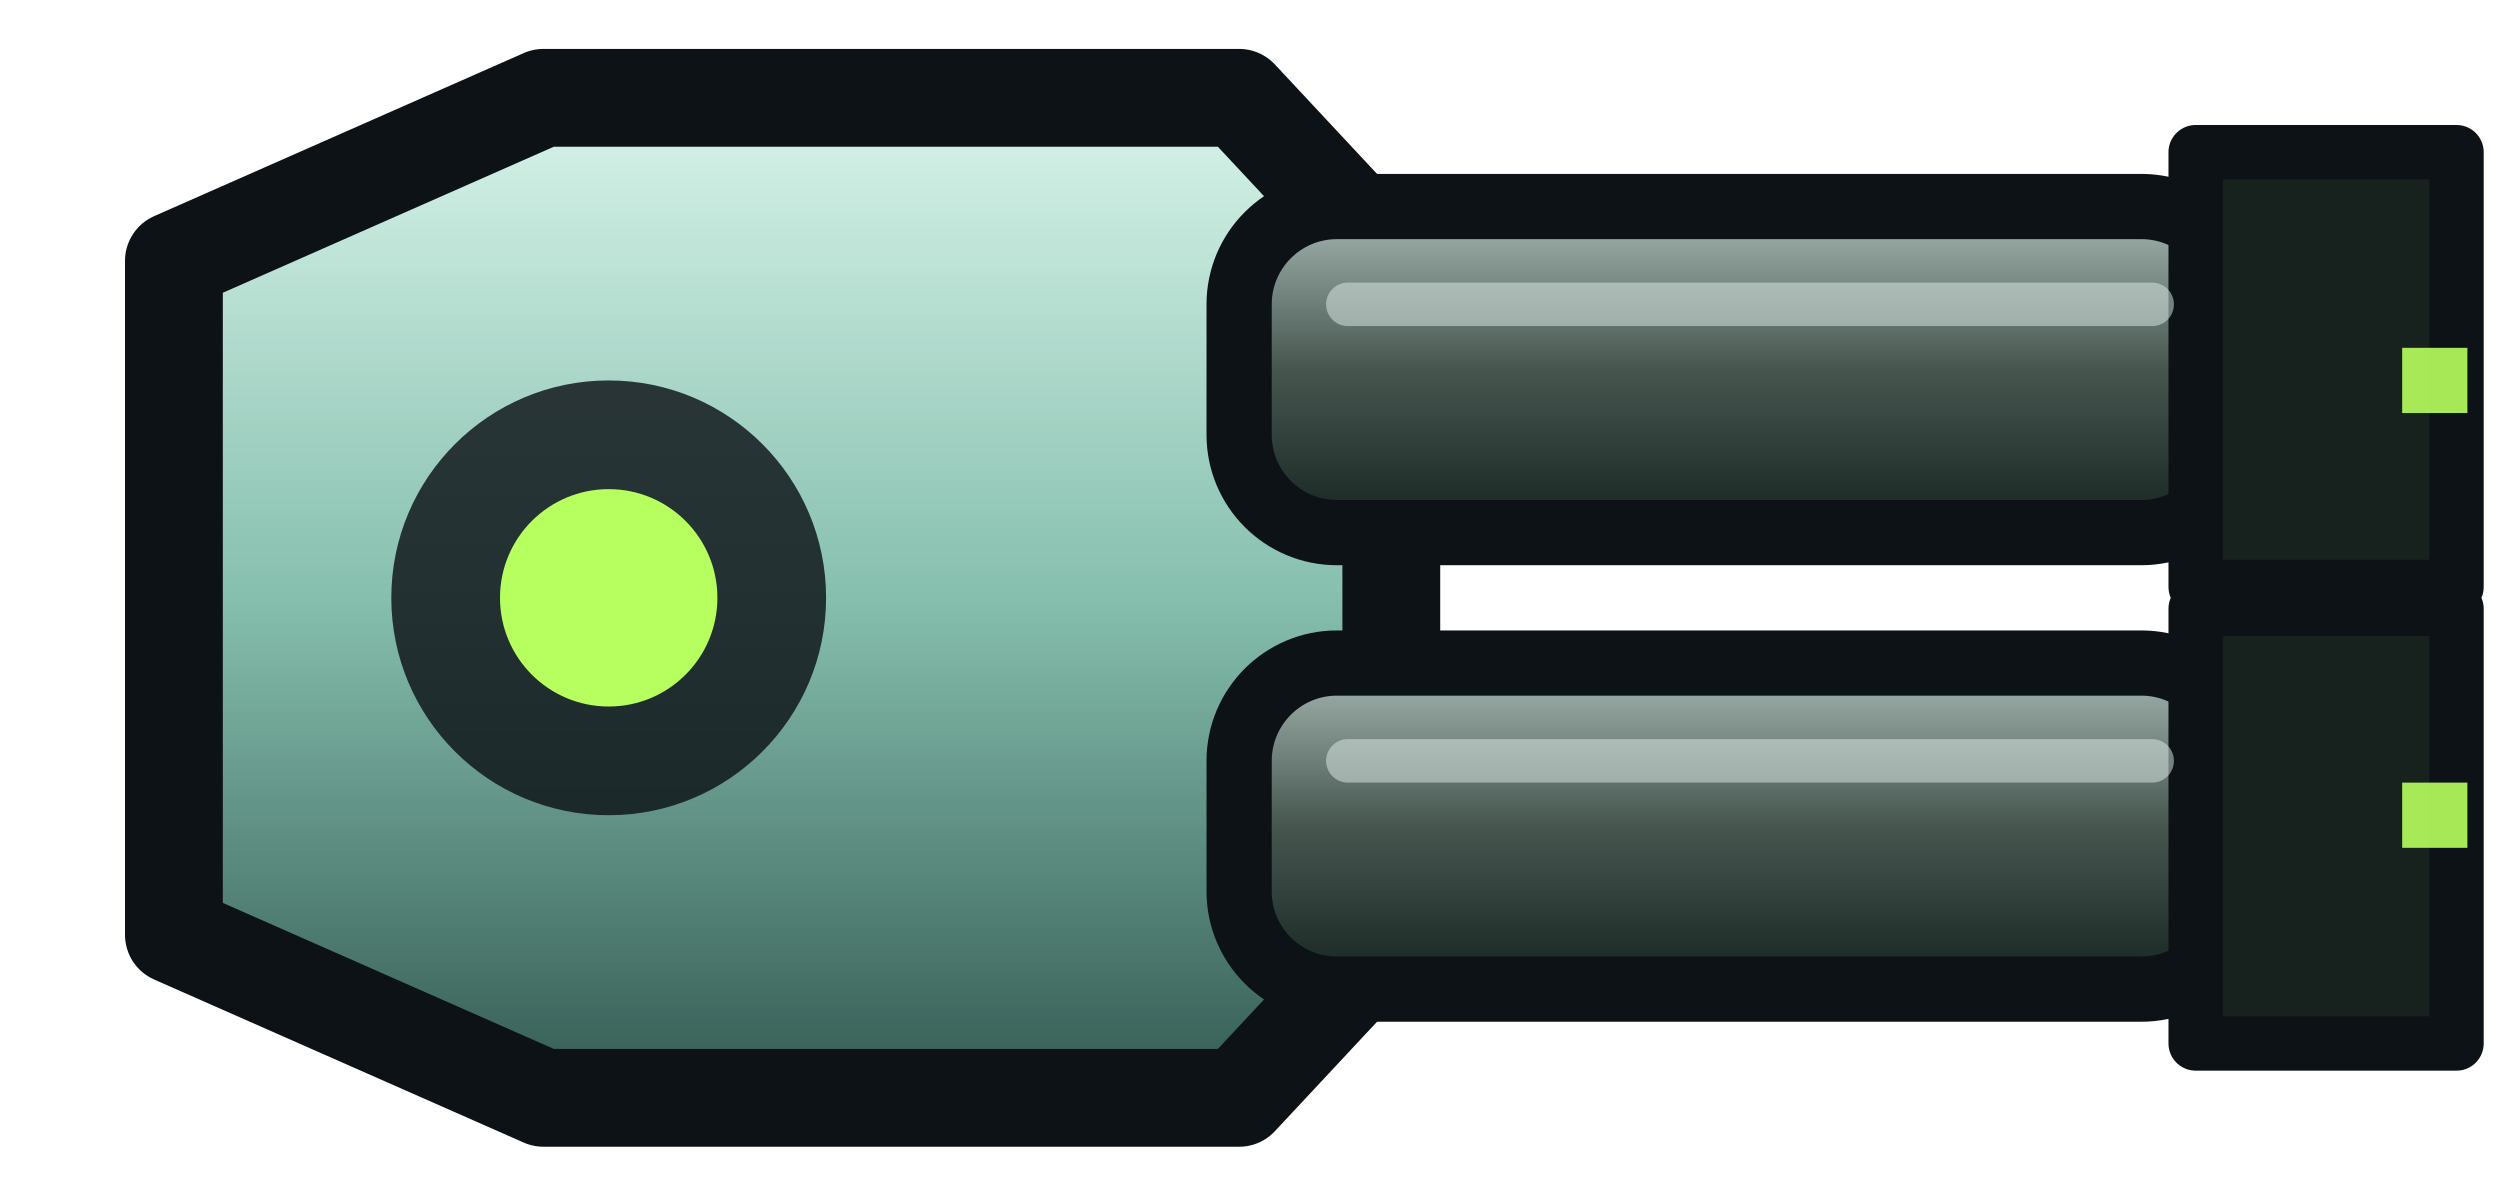
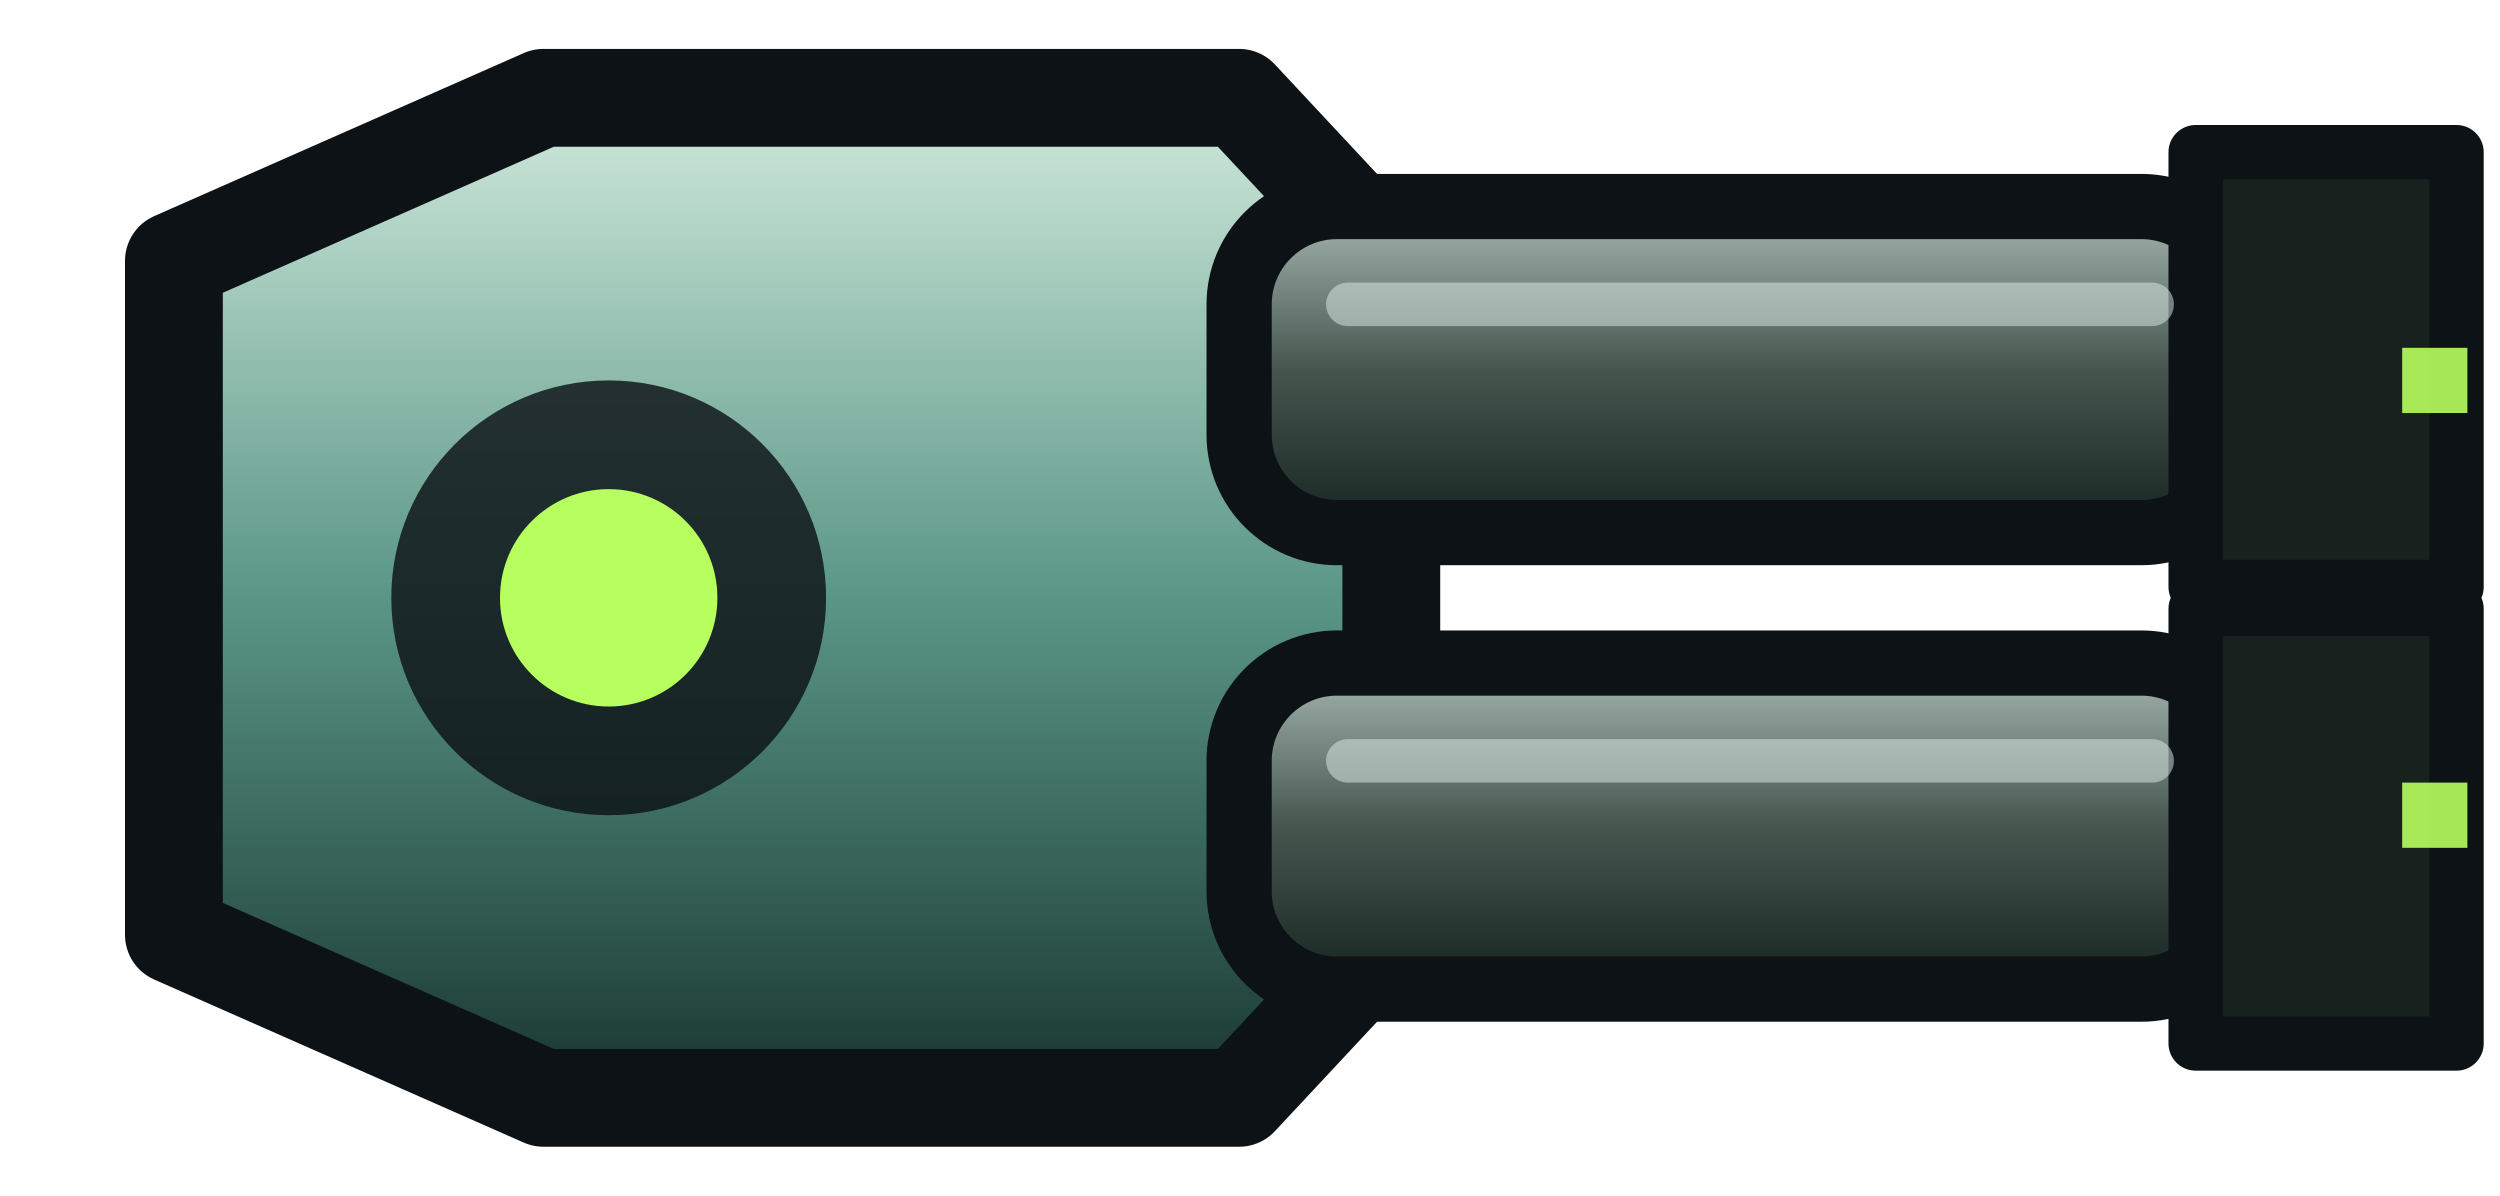
<svg xmlns="http://www.w3.org/2000/svg" width="23" height="11" viewBox="0 0 23 11">
  <defs>
    <linearGradient id="steel" x1="0" y1="0" x2="0" y2="1">
      <stop offset="0" stop-color="#a8b8b4" />
      <stop offset="0.5" stop-color="#46564f" />
      <stop offset="1" stop-color="#162320" />
    </linearGradient>
    <linearGradient id="plate" x1="0" y1="0" x2="0" y2="1">
-       <stop offset="0" stop-color="#d8f4ea" />
-       <stop offset="0.5" stop-color="#86bfae" />
-       <stop offset="1" stop-color="#335a52" />
+       <stop offset="0" stop-color="#cfe9dc" />
+       <stop offset="0.5" stop-color="#5a9686" />
+       <stop offset="1" stop-color="#183630" />
    </linearGradient>
  </defs>
  <path d="M1.6 2.4L5 0.9H11.4L12.8 2.4V8.6L11.4 10.1H5L1.6 8.6Z" fill="url(#plate)" stroke="#0d1217" stroke-width=".9" stroke-linejoin="round" />
  <circle cx="5.6" cy="5.5" r="2" fill="#0d1217" fill-opacity=".82" />
  <circle cx="5.6" cy="5.5" r="1" fill="#b7ff5e" />
  <rect x="11.4" y="1.9" width="9.2" height="3" rx=".9" fill="url(#steel)" stroke="#0d1217" stroke-width=".6" />
  <rect x="11.4" y="6.1" width="9.2" height="3" rx=".9" fill="url(#steel)" stroke="#0d1217" stroke-width=".6" />
  <path d="M20.2 1.4H22.6V5.4H20.2ZM20.2 5.6H22.6V9.6H20.2Z" fill="#17211e" stroke="#0d1217" stroke-width=".5" stroke-linejoin="round" />
  <path d="M12.4 2.8H19.8M12.4 7H19.8" stroke="#e1efe9" stroke-opacity=".5" stroke-width=".4" stroke-linecap="round" />
  <path d="M22.4 3.2V3.8M22.4 7.2V7.8" stroke="#b7ff5e" stroke-opacity=".9" stroke-width=".6" />
</svg>
